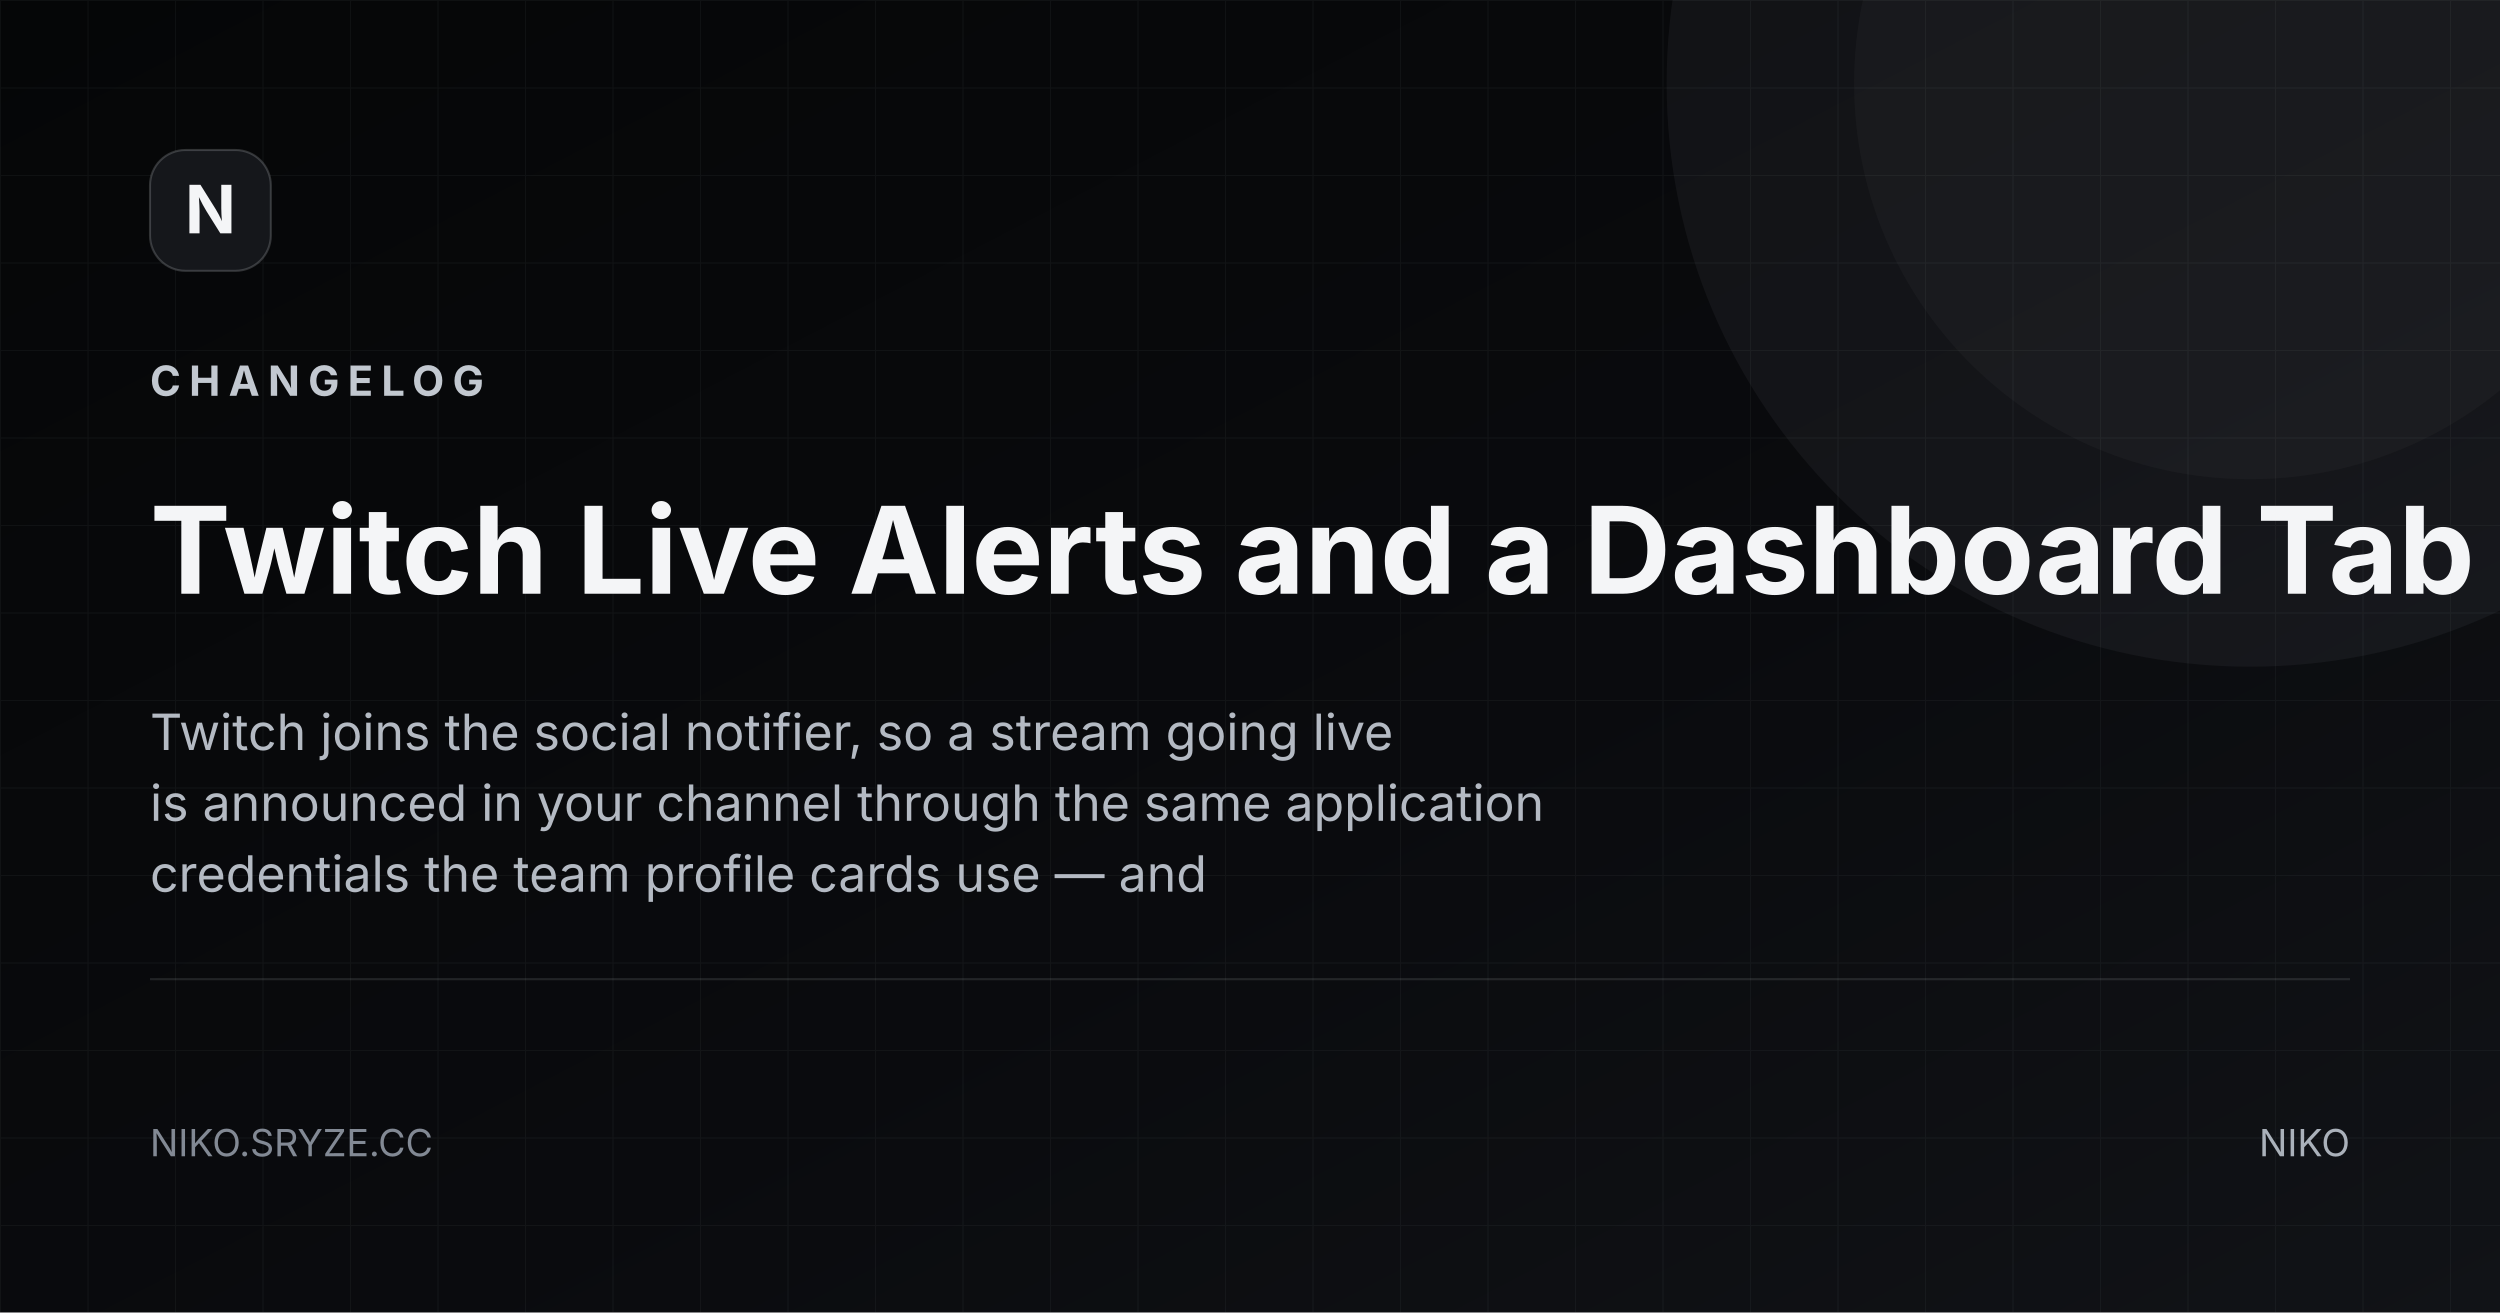
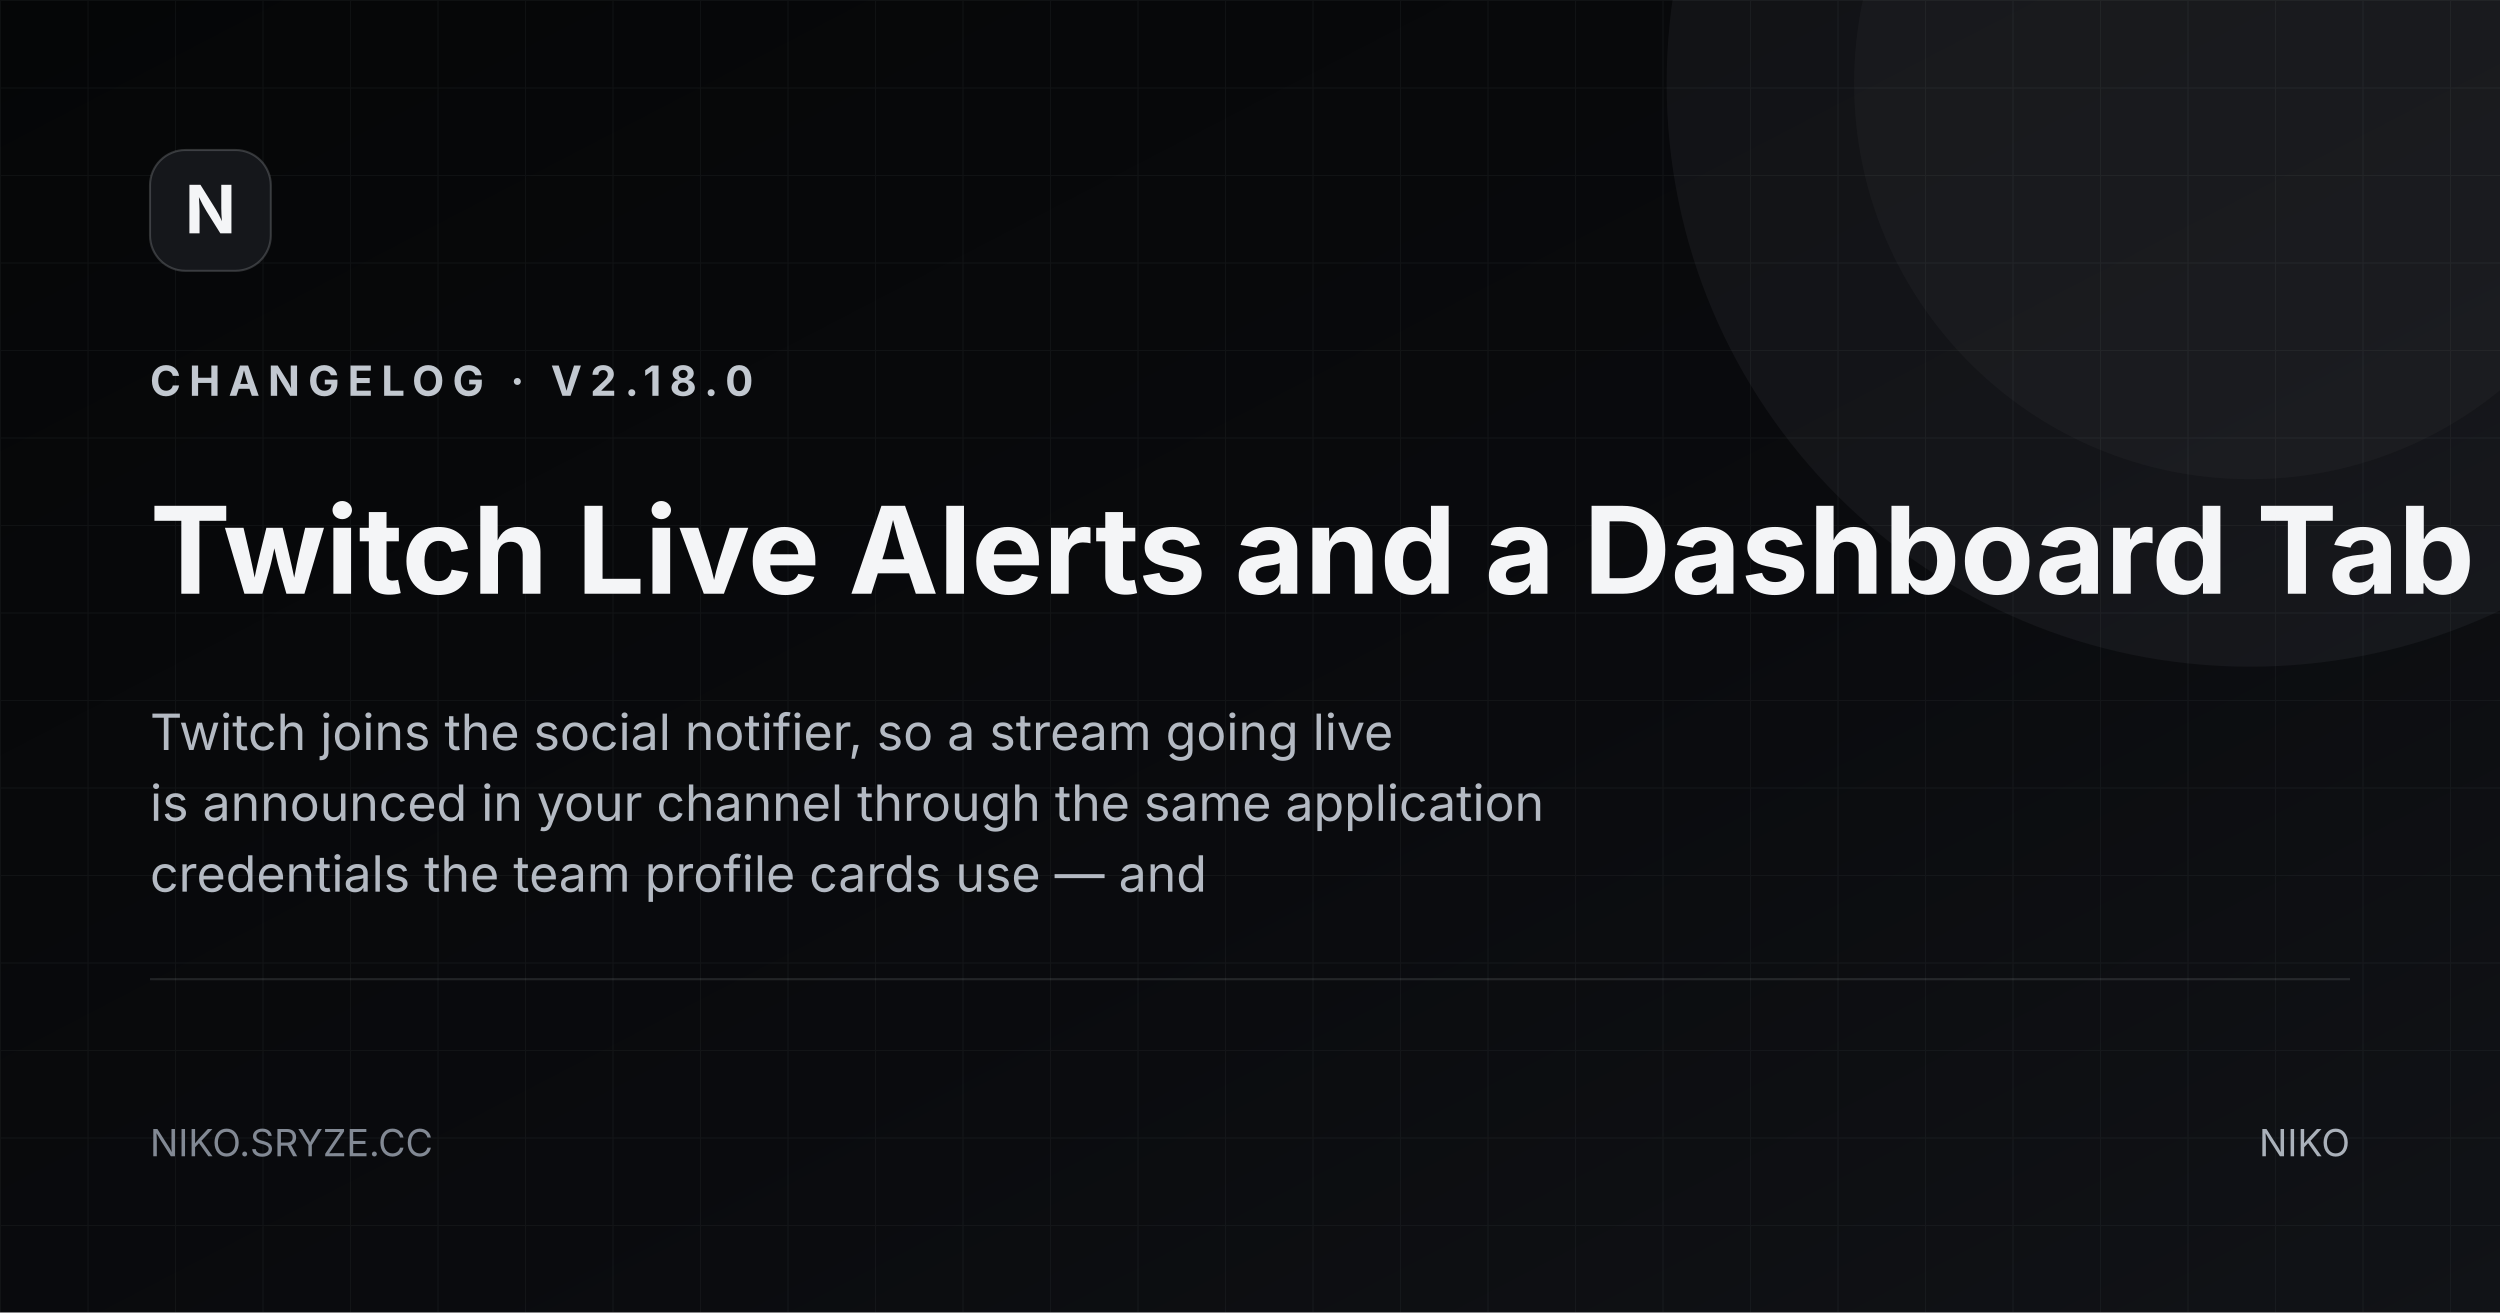
<svg xmlns="http://www.w3.org/2000/svg" width="1200" height="630" viewBox="0 0 1200 630">
  <defs>
    <linearGradient id="bg" x1="0" y1="0" x2="1" y2="1">
      <stop stop-color="#050607" />
      <stop offset=".58" stop-color="#0a0b0e" />
      <stop offset="1" stop-color="#111317" />
    </linearGradient>
    <pattern id="grid" width="42" height="42" patternUnits="userSpaceOnUse">
      <path d="M42 0H0V42" fill="none" stroke="#dce1e8" stroke-opacity=".045" />
    </pattern>
  </defs>
  <rect width="1200" height="630" fill="url(#bg)" />
  <rect width="1200" height="630" fill="url(#grid)" />
  <circle cx="1080" cy="40" r="280" fill="#aab1ba" fill-opacity=".065" />
  <circle cx="1080" cy="40" r="190" fill="#d5d9df" fill-opacity=".035" />
  <path d="M72 470H1128" stroke="#dce1e8" stroke-opacity=".12" />
  <rect x="72" y="72" width="58" height="58" rx="17" fill="#15171b" stroke="#dce1e8" stroke-opacity=".2" />
  <text x="101" y="112" text-anchor="middle" fill="#f4f5f7" font-family="Inter,sans-serif" font-size="32" font-weight="700">N</text>
-   <text x="72" y="190" fill="#c2c8d0" font-family="Inter,sans-serif" font-size="20" font-weight="700" letter-spacing="4">CHANGELOG</text>
+   <text x="72" y="190" fill="#c2c8d0" font-family="Inter,sans-serif" font-size="20" font-weight="700" letter-spacing="4">CHANGELOG · V2.18.0</text>
  <text x="72" y="285" fill="#f4f5f7" font-family="Inter,sans-serif" font-size="58" font-weight="700">Twitch Live Alerts and a Dashboard Tab for Social Notifications</text>
  <text x="72" y="360" fill="#b4bac3" font-family="Inter,sans-serif" font-size="24">Twitch joins the social notifier, so a stream going live</text>
  <text x="72" y="394" fill="#b4bac3" font-family="Inter,sans-serif" font-size="24">is announced in your channel through the same application</text>
  <text x="72" y="428" fill="#b4bac3" font-family="Inter,sans-serif" font-size="24">credentials the team profile cards use — and</text>
  <text x="72" y="555" fill="#828994" font-family="Inter,sans-serif" font-size="18">NIKO.SRYZE.CC</text>
  <text x="1128" y="555" text-anchor="end" fill="#aab1ba" font-family="Inter,sans-serif" font-size="18">NIKO</text>
</svg>
